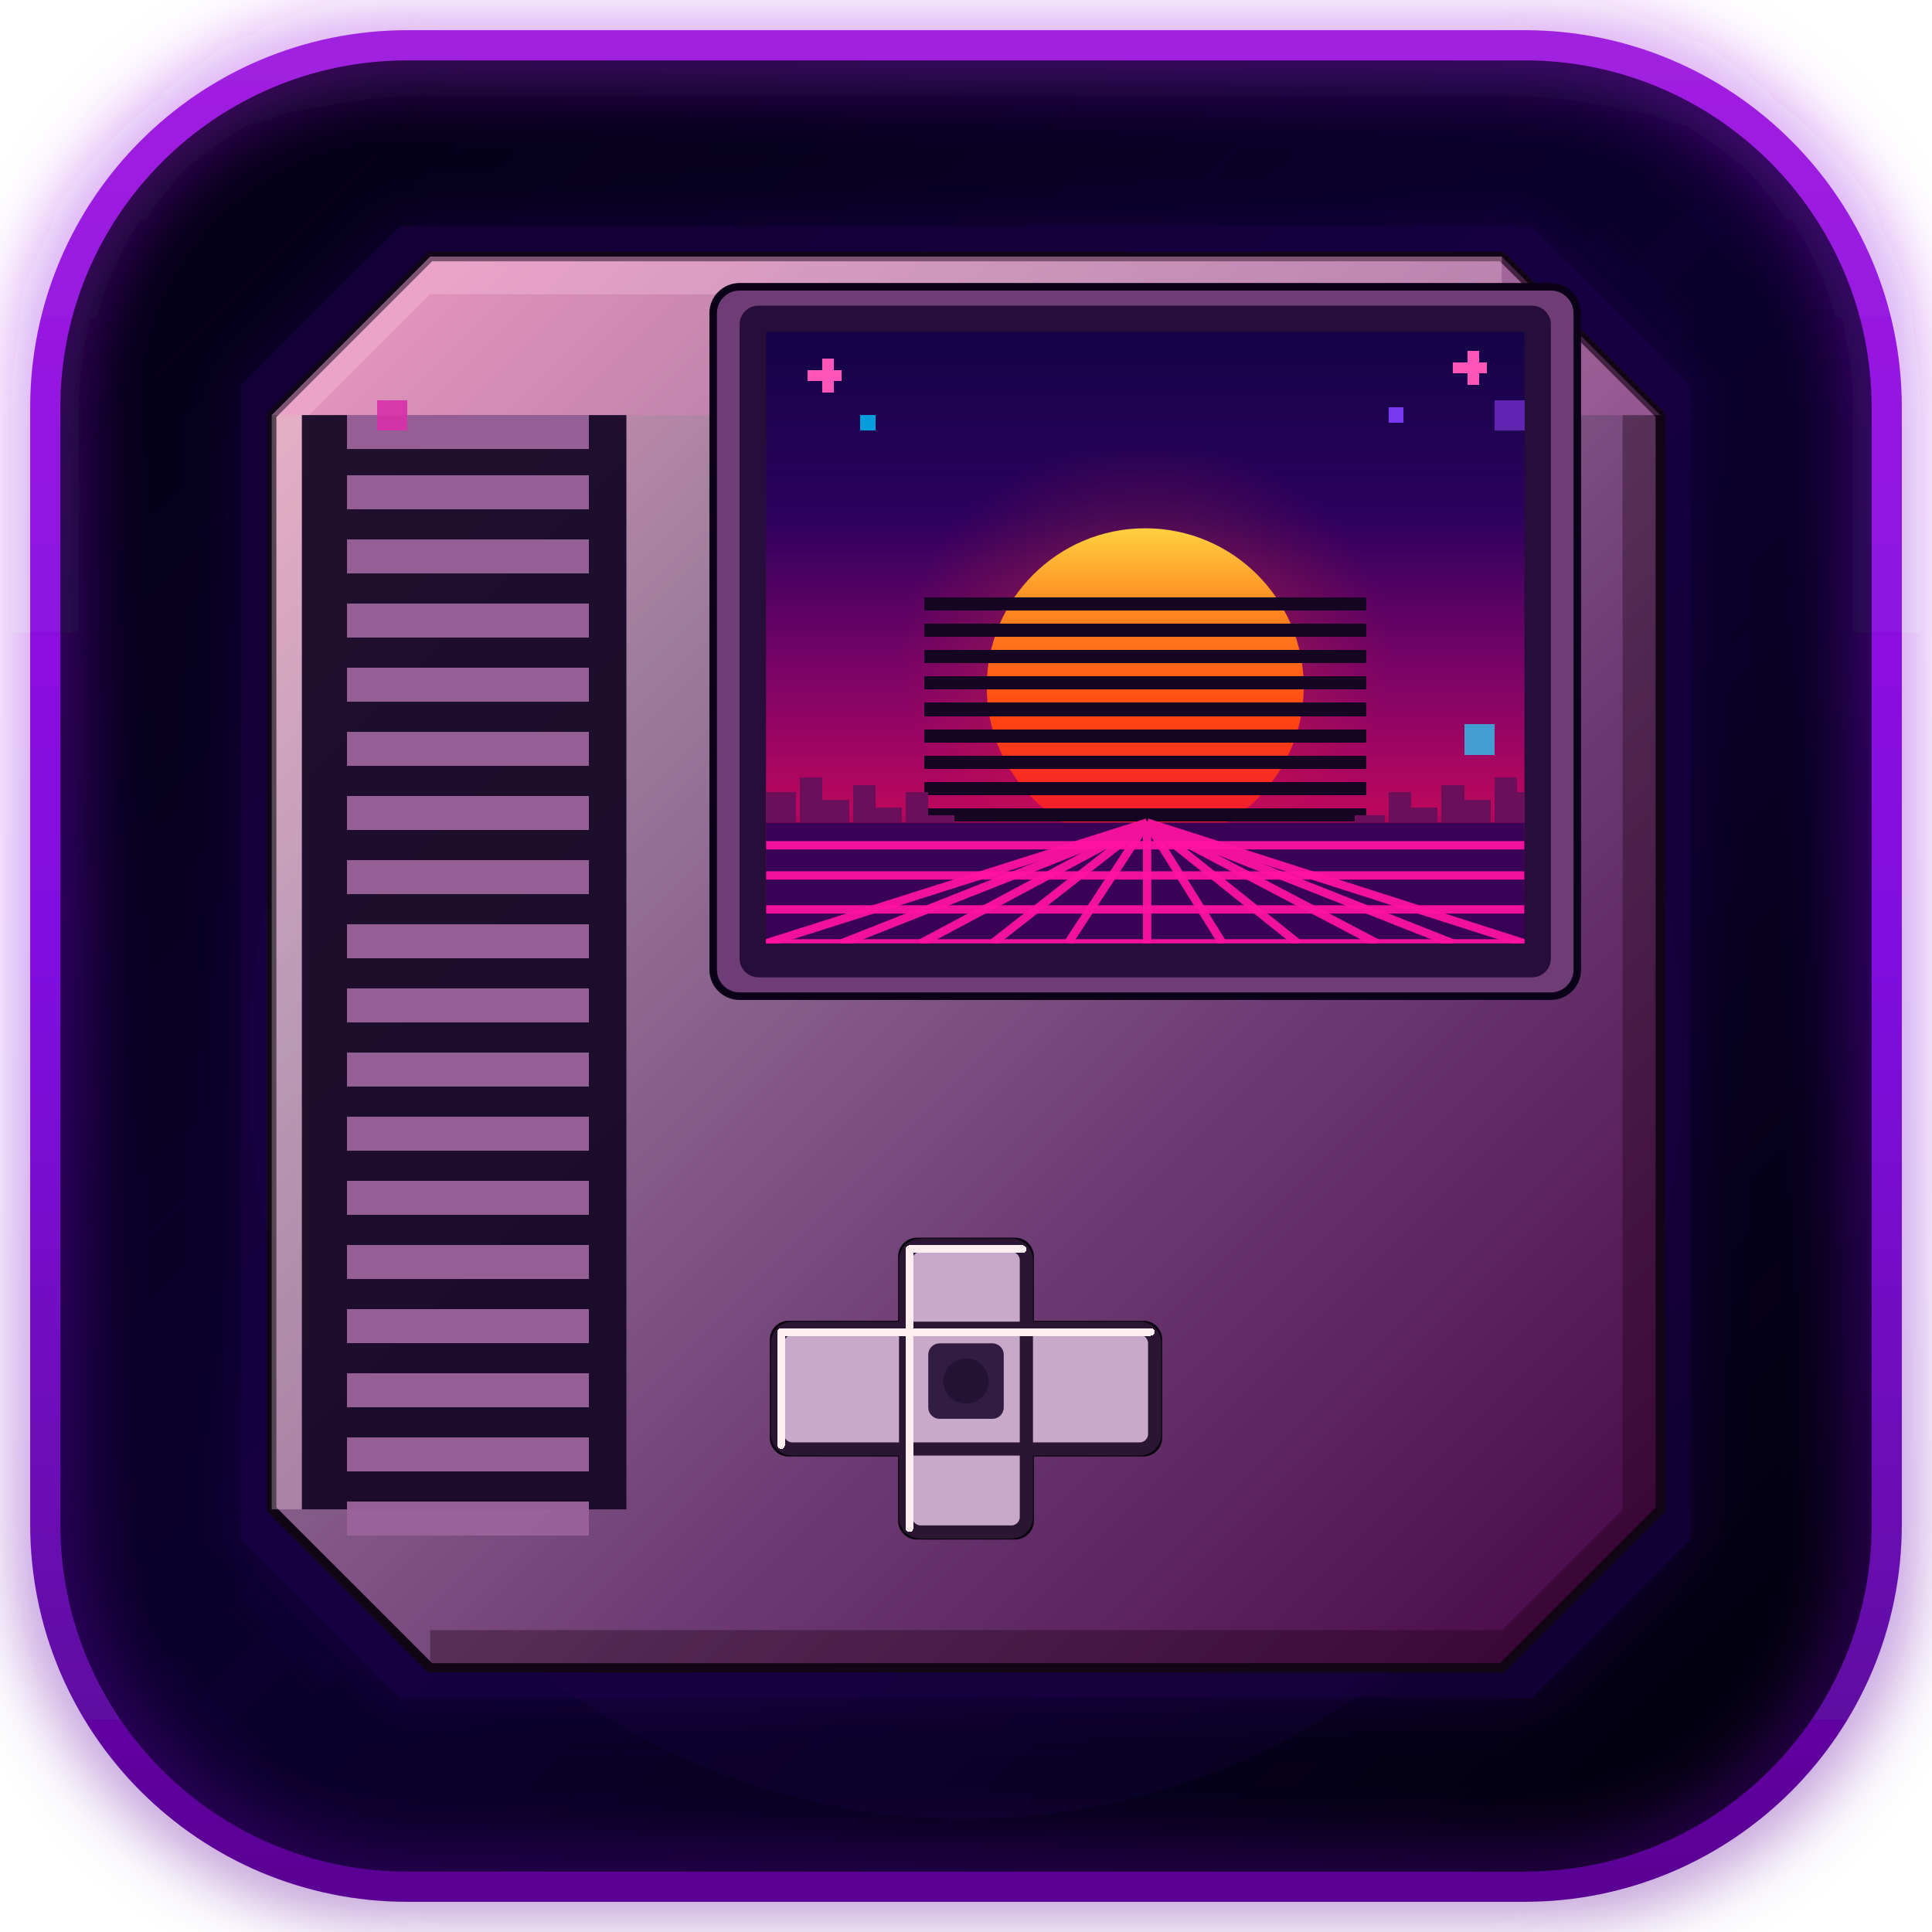
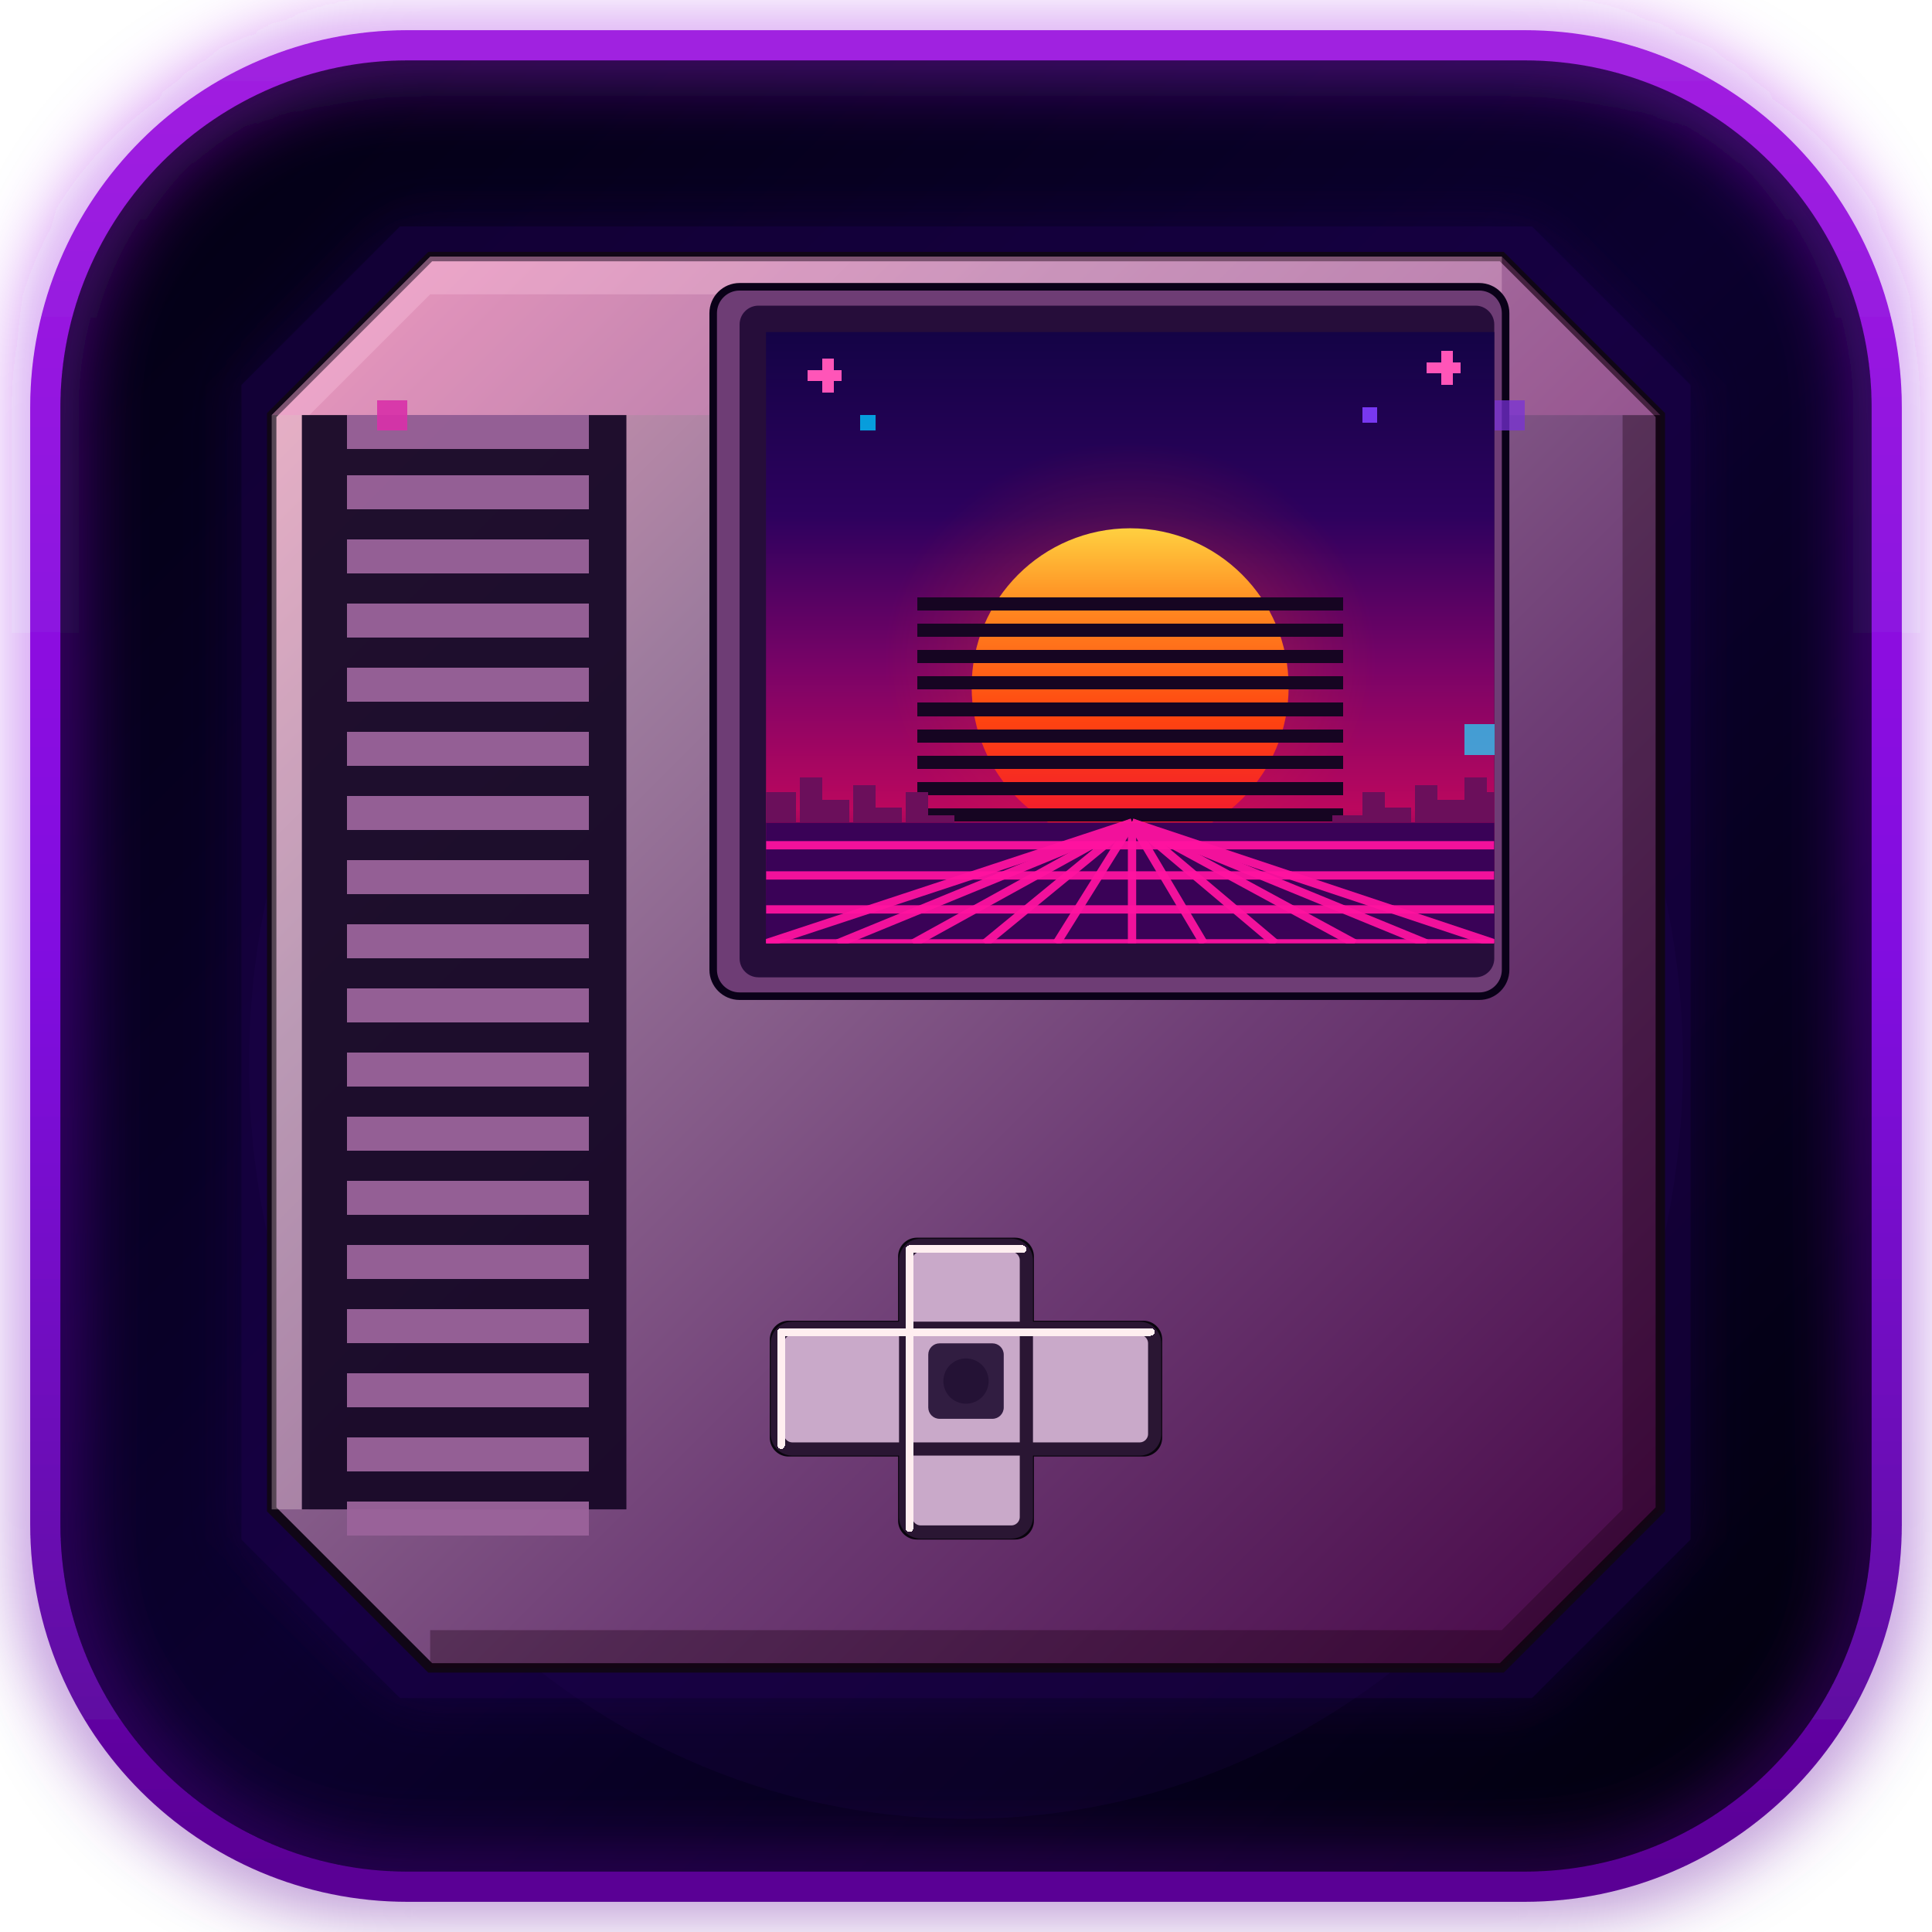
<svg xmlns="http://www.w3.org/2000/svg" viewBox="0 0 512 512" role="img" aria-labelledby="title desc">
  <defs>
    <linearGradient id="bg" x1="0" y1="0" x2="1" y2="1">
      <stop offset="0" stop-color="#020010" />
      <stop offset="0.5" stop-color="#0B002E" />
      <stop offset="1" stop-color="#000008" />
    </linearGradient>
    <linearGradient id="borderGrad" x1="0" y1="0" x2="0" y2="1">
      <stop offset="0" stop-color="#A020E0" />
      <stop offset="0.5" stop-color="#8109E0" />
      <stop offset="1" stop-color="#5A0695" />
    </linearGradient>
    <linearGradient id="bodyGrad" x1="0" y1="0" x2="1" y2="1">
      <stop offset="0" stop-color="#ECA2BC" />
      <stop offset="0.28" stop-color="#9E7C9E" />
      <stop offset="0.62" stop-color="#6E3D75" />
      <stop offset="1" stop-color="#450445" />
    </linearGradient>
    <linearGradient id="skyGrad" x1="0" y1="0" x2="0" y2="1">
      <stop offset="0" stop-color="#140346" />
      <stop offset="0.3" stop-color="#2D015E" />
      <stop offset="0.55" stop-color="#7A0367" />
      <stop offset="0.78" stop-color="#BB075E" />
      <stop offset="1" stop-color="#1F0044" />
    </linearGradient>
    <linearGradient id="sunGrad" x1="0" y1="0" x2="0" y2="1">
      <stop offset="0%" stop-color="#FFD040" />
      <stop offset="25%" stop-color="#FF8820" />
      <stop offset="60%" stop-color="#FF4410" />
      <stop offset="100%" stop-color="#EE1035" />
    </linearGradient>
    <radialGradient id="sunGlowGrad" cx="50%" cy="50%" r="50%">
      <stop offset="0%" stop-color="#FFA040" stop-opacity="0.55" />
      <stop offset="50%" stop-color="#FF5020" stop-opacity="0.20" />
      <stop offset="100%" stop-color="#FF2010" stop-opacity="0" />
    </radialGradient>
    <clipPath id="sunClip">
-       <rect x="203" y="88" width="201" height="130" />
+       <rect x="203" y="88" width="193" height="130" />
    </clipPath>
    <clipPath id="screenClip">
-       <rect x="203" y="88" width="201" height="162" />
+       <rect x="203" y="88" width="193" height="162" />
    </clipPath>
    <filter id="outerGlow" x="-30%" y="-30%" width="160%" height="160%">
      <feGaussianBlur stdDeviation="10" result="blur" />
      <feMerge>
        <feMergeNode in="blur" />
        <feMergeNode in="SourceGraphic" />
      </feMerge>
    </filter>
    <filter id="softGlow" x="-30%" y="-30%" width="160%" height="160%">
      <feGaussianBlur stdDeviation="8" result="blur" />
      <feMerge>
        <feMergeNode in="blur" />
        <feMergeNode in="SourceGraphic" />
      </feMerge>
    </filter>
    <filter id="lineGlow" x="-50%" y="-50%" width="200%" height="200%">
      <feGaussianBlur stdDeviation="4" result="blur" />
      <feMerge>
        <feMergeNode in="blur" />
        <feMergeNode in="SourceGraphic" />
      </feMerge>
    </filter>
    <clipPath id="outerClip">
      <rect x="12" y="12" width="488" height="488" rx="96" />
    </clipPath>
    <style>.px{shape-rendering:crispEdges}</style>
  </defs>
  <g clip-path="url(#outerClip)">
    <rect width="512" height="512" fill="url(#bg)" />
    <ellipse cx="256" cy="282" rx="190" ry="200" fill="#2A0860" opacity="0.15" />
    <line x1="126" y1="70" x2="126" y2="440" stroke="#52E3F9" stroke-width="6" opacity="0.15" filter="url(#lineGlow)" />
    <line x1="390" y1="70" x2="390" y2="440" stroke="#FF6AA3" stroke-width="12" opacity="0.15" filter="url(#lineGlow)" />
    <path d="M106 60 L406 60 L448 102 L448 408 L406 450 L106 450 L64 408 L64 102 Z" fill="#280060" opacity="0.40" filter="url(#softGlow)" />
    <path d="M114 68 L398 68 L440 110 L440 400 L398 442 L114 442 L72 400 L72 110 Z" fill="url(#bodyGrad)" stroke="#100616" stroke-width="2.5" />
    <path d="M398 68 L114 68 L72 110 L72 400 L82 400 L82 110 L114 78 L398 78 Z" fill="#FFE0EC" opacity="0.30" />
    <path d="M440 110 L440 400 L398 442 L114 442 L114 432 L398 432 L430 400 L430 110 Z" fill="#1A0010" opacity="0.35" />
    <path d="M72 110 L114 68 L398 68 L440 110 Z" fill="#ff80d0" opacity="0.22" />
    <rect x="80" y="110" width="86" height="290" rx="0" fill="#170827" opacity="0.95" />
    <g class="px" fill="#9A639A" opacity="0.95">
      <rect x="92" y="110" width="64" height="9" />
      <rect x="92" y="126" width="64" height="9" />
      <rect x="92" y="143" width="64" height="9" />
      <rect x="92" y="160" width="64" height="9" />
      <rect x="92" y="177" width="64" height="9" />
      <rect x="92" y="194" width="64" height="9" />
      <rect x="92" y="211" width="64" height="9" />
      <rect x="92" y="228" width="64" height="9" />
      <rect x="92" y="245" width="64" height="9" />
      <rect x="92" y="262" width="64" height="9" />
      <rect x="92" y="279" width="64" height="9" />
      <rect x="92" y="296" width="64" height="9" />
      <rect x="92" y="313" width="64" height="9" />
      <rect x="92" y="330" width="64" height="9" />
      <rect x="92" y="347" width="64" height="9" />
      <rect x="92" y="364" width="64" height="9" />
      <rect x="92" y="381" width="64" height="9" />
      <rect x="92" y="398" width="64" height="9" />
    </g>
-     <rect x="189" y="76" width="229" height="188" rx="7" fill="#6E3D75" stroke="#0a0118" stroke-width="2" />
-     <rect x="196" y="81" width="215" height="178" rx="5" fill="#1a0530" opacity="0.85" />
-     <rect x="203" y="88" width="201" height="162" fill="url(#skyGrad)" />
-     <ellipse cx="303.5" cy="175" rx="65" ry="58" fill="url(#sunGlowGrad)" clip-path="url(#sunClip)" />
-     <circle cx="303.5" cy="182" r="42" fill="url(#sunGrad)" clip-path="url(#sunClip)" />
+     <rect x="189" y="76" width="210" height="188" rx="7" fill="#6E3D75" stroke="#0a0118" stroke-width="2" />
+     <rect x="196" y="81" width="200" height="178" rx="5" fill="#1a0530" opacity="0.85" />
+     <rect x="203" y="88" width="193" height="162" fill="url(#skyGrad)" />
+     <ellipse cx="299.5" cy="175" rx="65" ry="58" fill="url(#sunGlowGrad)" clip-path="url(#sunClip)" />
+     <circle cx="299.5" cy="182" r="42" fill="url(#sunGrad)" clip-path="url(#sunClip)" />
    <g class="px" stroke="#160522" stroke-width="3.5" clip-path="url(#sunClip)">
-       <line x1="245" y1="160" x2="362" y2="160" />
-       <line x1="245" y1="167" x2="362" y2="167" />
-       <line x1="245" y1="174" x2="362" y2="174" />
-       <line x1="245" y1="181" x2="362" y2="181" />
-       <line x1="245" y1="188" x2="362" y2="188" />
-       <line x1="245" y1="195" x2="362" y2="195" />
-       <line x1="245" y1="202" x2="362" y2="202" />
-       <line x1="245" y1="209" x2="362" y2="209" />
-       <line x1="245" y1="216" x2="362" y2="216" />
+       <line x1="243" y1="160" x2="356" y2="160" />
+       <line x1="243" y1="167" x2="356" y2="167" />
+       <line x1="243" y1="174" x2="356" y2="174" />
+       <line x1="243" y1="181" x2="356" y2="181" />
+       <line x1="243" y1="188" x2="356" y2="188" />
+       <line x1="243" y1="195" x2="356" y2="195" />
+       <line x1="243" y1="202" x2="356" y2="202" />
+       <line x1="243" y1="209" x2="356" y2="209" />
+       <line x1="243" y1="216" x2="356" y2="216" />
    </g>
    <g class="px" fill="#6B0F5B" clip-path="url(#screenClip)">
      <rect x="203" y="210" width="8" height="8" />
      <rect x="212" y="206" width="6" height="12" />
      <rect x="217" y="212" width="8" height="6" />
      <rect x="226" y="208" width="6" height="10" />
      <rect x="231" y="214" width="8" height="4" />
      <rect x="240" y="210" width="6" height="8" />
      <rect x="245" y="216" width="8" height="2" />
    </g>
    <g class="px" fill="#6B0F5B" clip-path="url(#screenClip)">
-       <rect x="359" y="216" width="8" height="2" />
-       <rect x="368" y="210" width="6" height="8" />
-       <rect x="373" y="214" width="8" height="4" />
-       <rect x="382" y="208" width="6" height="10" />
-       <rect x="387" y="212" width="8" height="6" />
-       <rect x="396" y="206" width="6" height="12" />
-       <rect x="401" y="210" width="3" height="8" />
+       <rect x="353" y="216" width="8" height="2" />
+       <rect x="361" y="210" width="6" height="8" />
+       <rect x="366" y="214" width="8" height="4" />
+       <rect x="375" y="208" width="6" height="10" />
+       <rect x="380" y="212" width="8" height="6" />
+       <rect x="388" y="206" width="6" height="12" />
+       <rect x="393" y="210" width="3" height="8" />
    </g>
    <g clip-path="url(#screenClip)">
-       <rect x="203" y="218" width="201" height="32" fill="#3A0257" />
+       <rect x="203" y="218" width="193" height="32" fill="#3A0257" />
      <g stroke="#FF12A0" stroke-width="2.2" fill="none" opacity="0.93">
-         <line x1="304" y1="218" x2="203" y2="250" />
-         <line x1="304" y1="218" x2="223" y2="250" />
-         <line x1="304" y1="218" x2="244" y2="250" />
-         <line x1="304" y1="218" x2="263" y2="250" />
-         <line x1="304" y1="218" x2="283" y2="250" />
-         <line x1="304" y1="218" x2="304" y2="250" />
-         <line x1="304" y1="218" x2="324" y2="250" />
-         <line x1="304" y1="218" x2="344" y2="250" />
-         <line x1="304" y1="218" x2="365" y2="250" />
-         <line x1="304" y1="218" x2="385" y2="250" />
-         <line x1="304" y1="218" x2="404" y2="250" />
+         <line x1="300" y1="218" x2="203" y2="250" />
+         <line x1="300" y1="218" x2="222" y2="250" />
+         <line x1="300" y1="218" x2="242" y2="250" />
+         <line x1="300" y1="218" x2="261" y2="250" />
+         <line x1="300" y1="218" x2="280" y2="250" />
+         <line x1="300" y1="218" x2="300" y2="250" />
+         <line x1="300" y1="218" x2="319" y2="250" />
+         <line x1="300" y1="218" x2="338" y2="250" />
+         <line x1="300" y1="218" x2="359" y2="250" />
+         <line x1="300" y1="218" x2="378" y2="250" />
+         <line x1="300" y1="218" x2="396" y2="250" />
      </g>
      <g stroke="#FF12A0" stroke-width="2.2" fill="none" opacity="0.93">
-         <line x1="203" y1="224" x2="404" y2="224" />
-         <line x1="203" y1="232" x2="404" y2="232" />
-         <line x1="203" y1="241" x2="404" y2="241" />
-         <line x1="203" y1="250" x2="404" y2="250" />
+         <line x1="203" y1="224" x2="396" y2="224" />
+         <line x1="203" y1="232" x2="396" y2="232" />
+         <line x1="203" y1="241" x2="396" y2="241" />
+         <line x1="203" y1="250" x2="396" y2="250" />
      </g>
    </g>
    <g class="px">
      <rect x="214" y="98" width="9" height="3" fill="#ff55b8" />
      <rect x="218" y="95" width="3" height="9" fill="#ff55b8" />
-       <rect x="385" y="96" width="9" height="3" fill="#ff55b8" />
-       <rect x="389" y="93" width="3" height="9" fill="#ff55b8" />
-       <rect x="368" y="108" width="4" height="4" fill="#7838f0" />
+       <rect x="378" y="96" width="9" height="3" fill="#ff55b8" />
+       <rect x="382" y="93" width="3" height="9" fill="#ff55b8" />
+       <rect x="361" y="108" width="4" height="4" fill="#7838f0" />
      <rect x="228" y="110" width="4" height="4" fill="#00c4ff" opacity="0.8" />
    </g>
    <rect x="238" y="328" width="36" height="80" rx="5" fill="#040208" opacity="0.95" />
    <rect x="204" y="350" width="104" height="36" rx="5" fill="#040208" opacity="0.95" />
    <rect x="240" y="330" width="32" height="76" rx="4" fill="#C9A9C9" />
    <rect x="206" y="352" width="100" height="32" rx="4" fill="#C9A9C9" />
    <rect x="240" y="330" width="32" height="76" rx="4" fill="none" stroke="#2A1633" stroke-width="3.5" />
    <rect x="206" y="352" width="100" height="32" rx="4" fill="none" stroke="#2A1633" stroke-width="3.5" />
    <rect x="240" y="330" width="32" height="2" rx="1" fill="#FFEEF0" class="px" />
    <rect x="240" y="330" width="2" height="76" rx="1" fill="#FFEEF0" class="px" />
    <rect x="206" y="352" width="100" height="2" rx="1" fill="#FFEEF0" class="px" />
    <rect x="206" y="352" width="2" height="32" rx="1" fill="#FFEEF0" class="px" />
    <rect x="246" y="356" width="20" height="20" rx="3" fill="#311D41" />
    <circle cx="256" cy="366" r="6" fill="#241235" />
  </g>
  <g clip-path="url(#outerClip)">
    <rect x="100" y="106" width="8" height="8" fill="#d830a8" opacity="0.90" class="px" />
    <rect x="396" y="106" width="8" height="8" fill="#7830d8" opacity="0.72" class="px" />
    <rect x="388" y="192" width="8" height="8" fill="#28d0f8" opacity="0.75" class="px" />
  </g>
  <rect x="12" y="12" width="488" height="488" rx="96" fill="none" stroke="url(#borderGrad)" stroke-width="8" filter="url(#outerGlow)" />
</svg>
